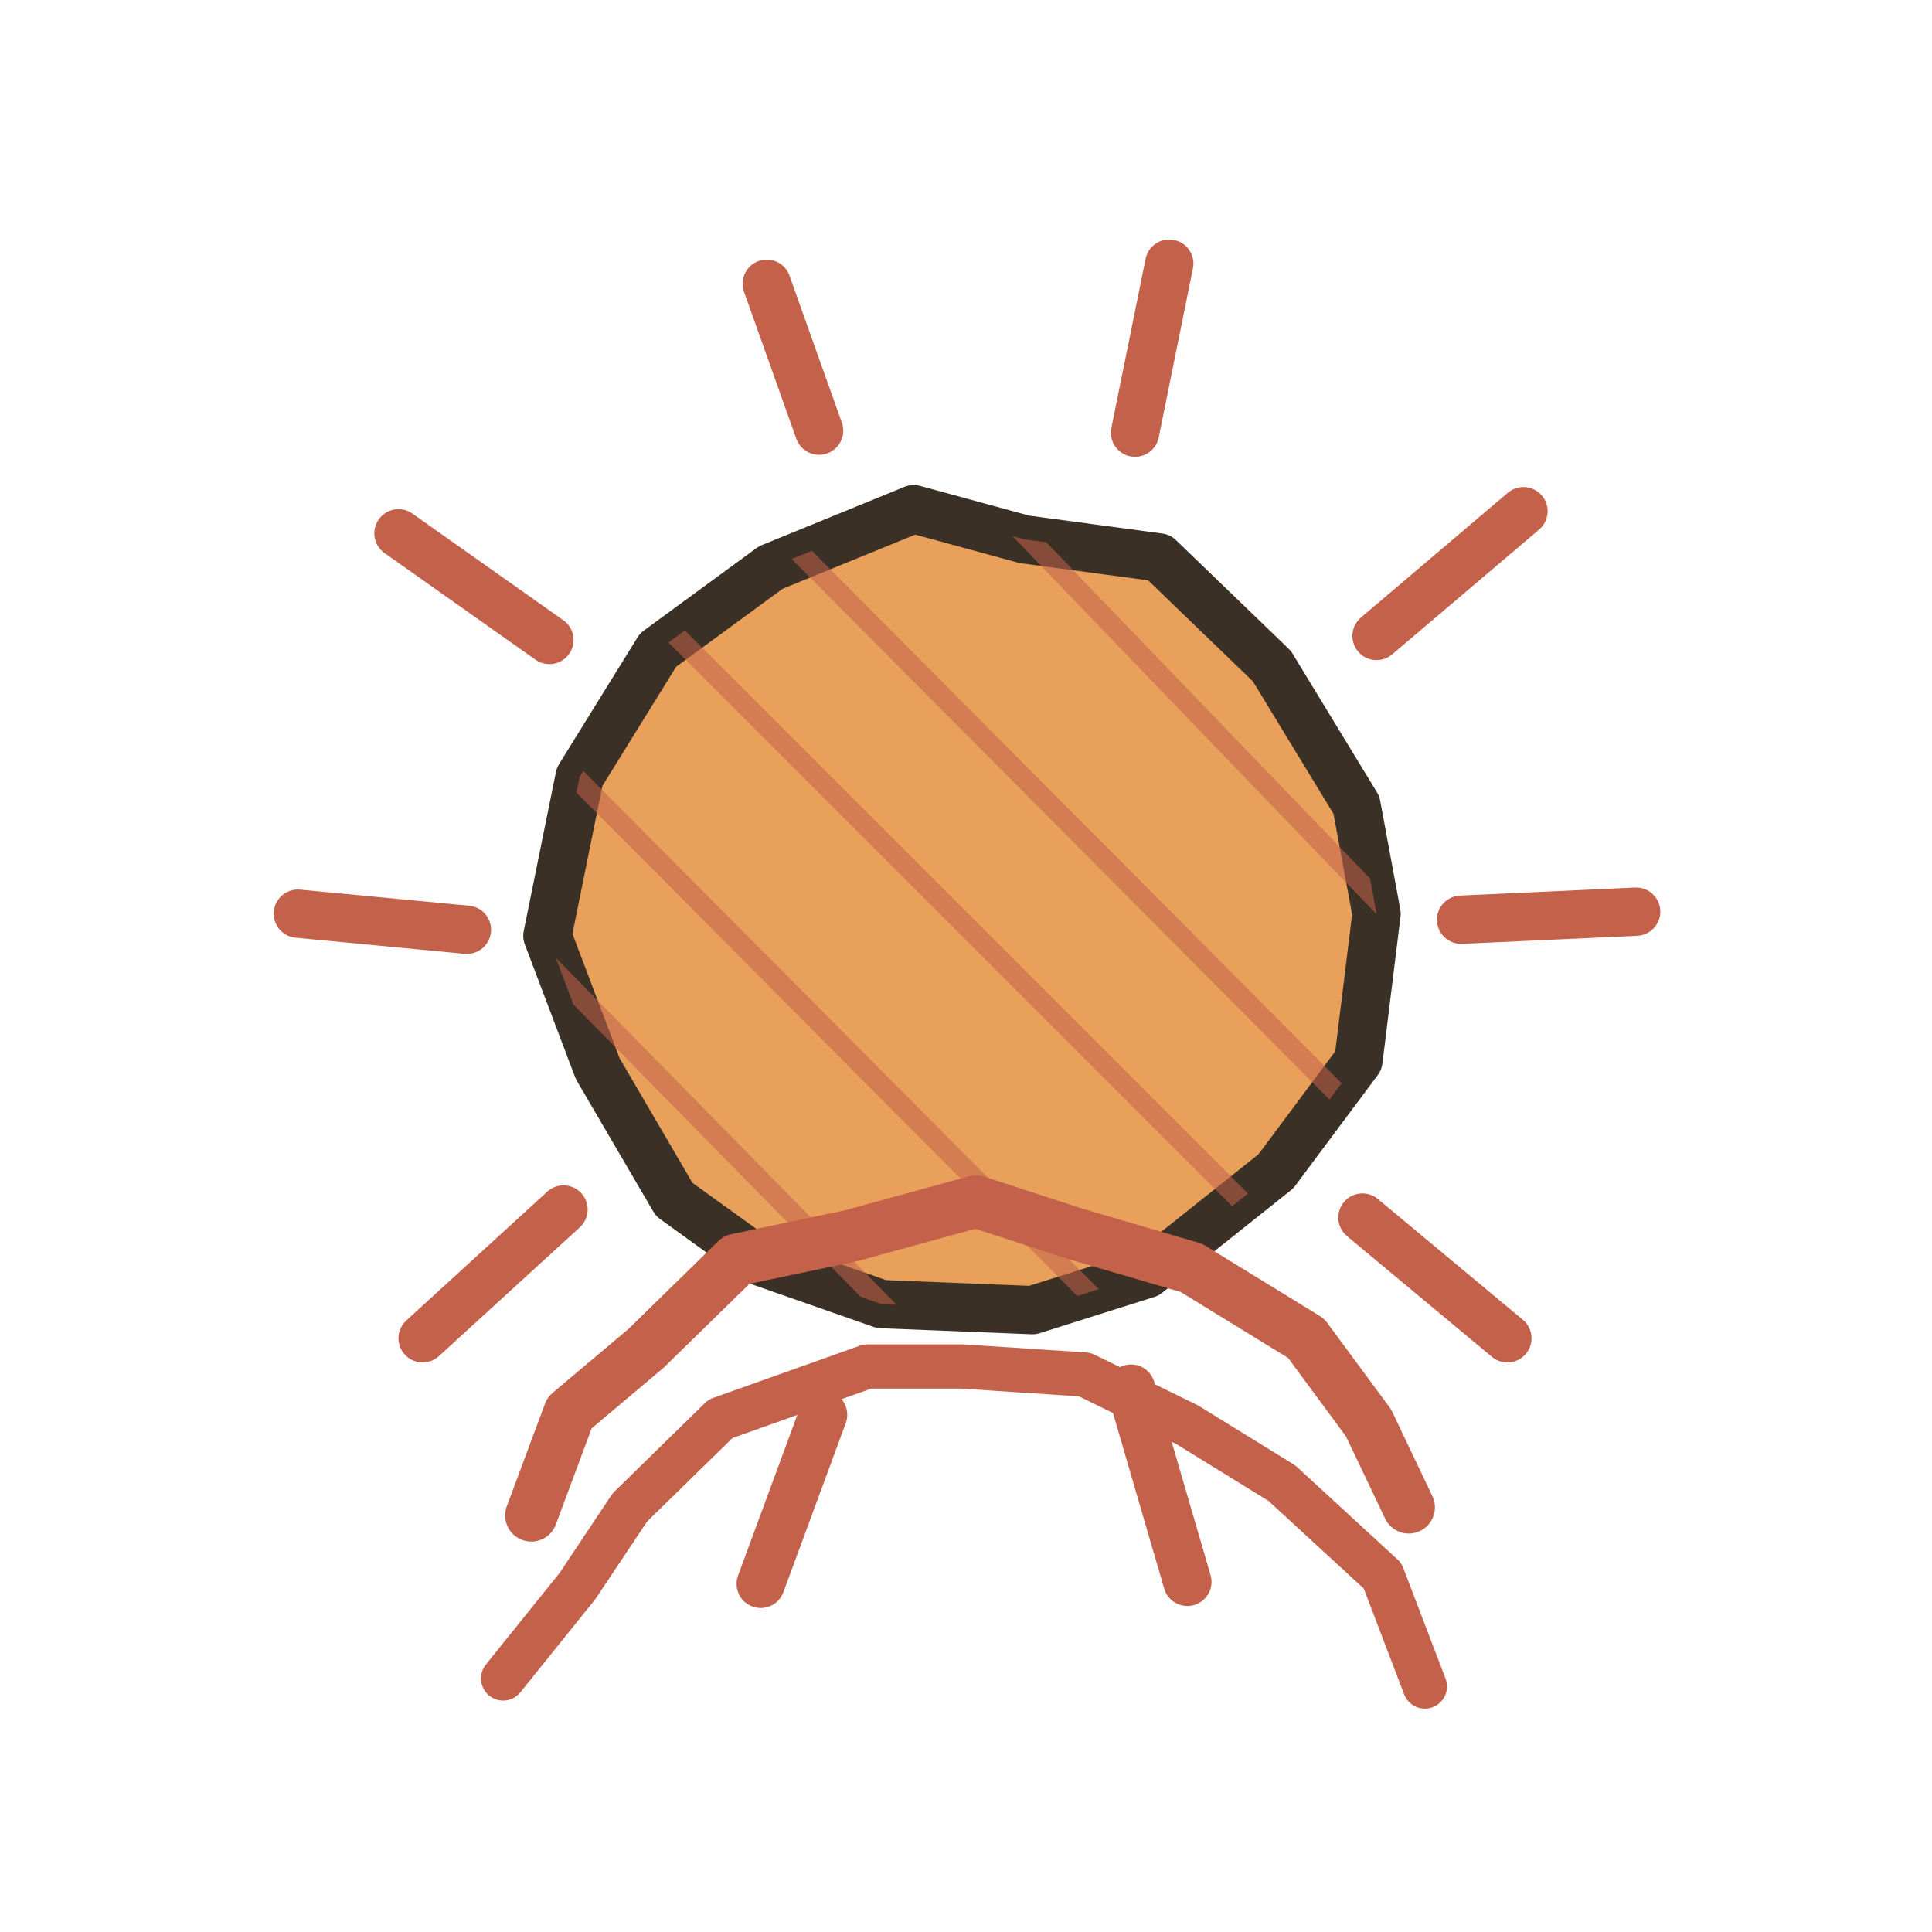
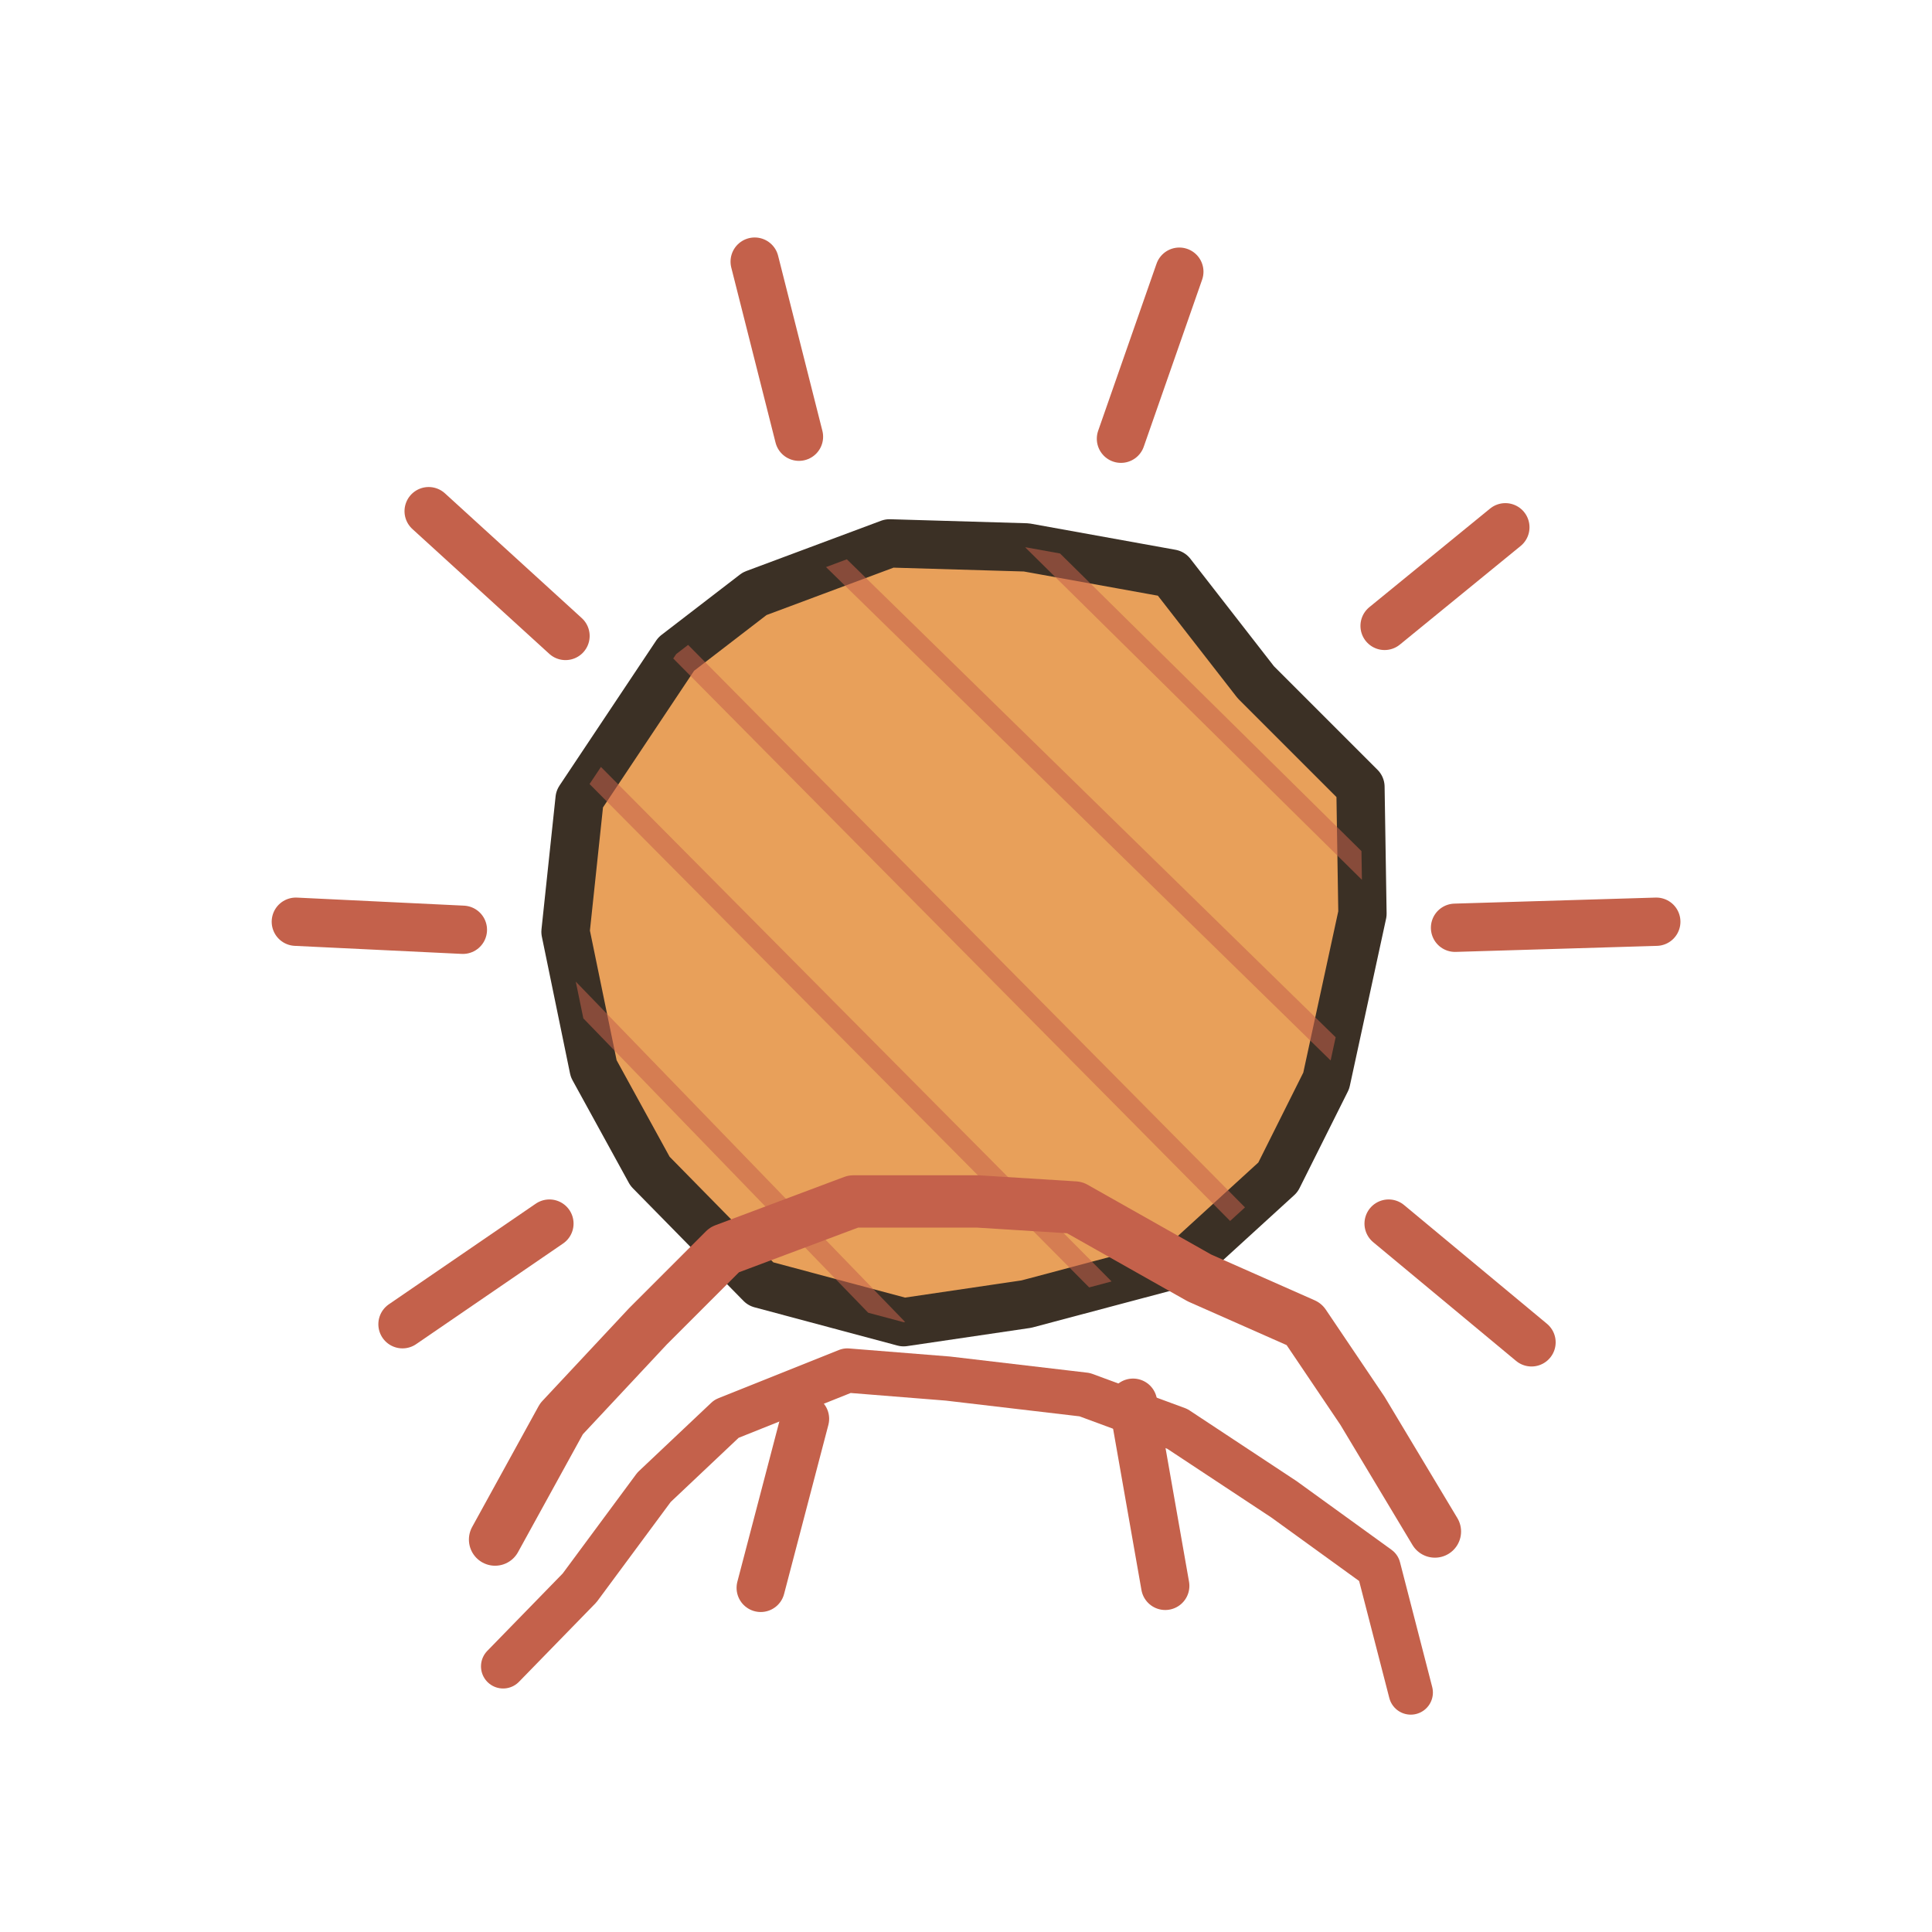
<svg xmlns="http://www.w3.org/2000/svg" viewBox="0 0 96 96" width="96" height="96">
-   <path d="M68.4,45.4L67.5,52.7L63.4,58.2L57.0,63.3L51.3,65.1L43.8,64.8L37.8,62.7L33.5,59.6L29.7,53.1L27.2,46.5L28.8,38.6L32.7,32.3L38.3,28.2L45.4,25.3L50.9,26.8L57.6,27.7L63.2,33.1L67.4,40.0Z" fill="#E8A05A" stroke="#3B3025" stroke-width="2.4" stroke-linecap="round" stroke-linejoin="round" />
+   <path d="M67.7,45.4L65.9,53.7L63.5,58.5L58.9,62.7L51.0,64.8L44.9,65.7L37.8,63.8L32.3,58.2L29.5,53.1L28.1,46.3L28.8,39.7L33.6,32.5L37.5,29.5L44.2,27.0L51.0,27.2L58.2,28.5L62.4,33.9L67.6,39.1Z" fill="#E8A05A" stroke="#3B3025" stroke-width="2.4" stroke-linecap="round" stroke-linejoin="round" />
  <clipPath id="cmeteocanicule0">
-     <path d="M68.4,45.4L67.5,52.7L63.4,58.2L57.0,63.3L51.3,65.1L43.8,64.8L37.8,62.7L33.5,59.6L29.7,53.1L27.2,46.5L28.8,38.6L32.7,32.3L38.3,28.2L45.4,25.3L50.9,26.8L57.6,27.7L63.2,33.1L67.4,40.0Z" />
+     <path d="M67.7,45.4L65.9,53.7L63.5,58.5L58.9,62.7L51.0,64.8L44.9,65.7L37.8,63.8L32.3,58.2L29.5,53.1L28.1,46.3L28.8,39.7L33.6,32.5L37.5,29.5L44.2,27.0L51.0,27.2L58.2,28.5L62.4,33.9L67.6,39.1Z" />
  </clipPath>
  <g clip-path="url(#cmeteocanicule0)">
-     <path d="M78.7,-25.2L118.4,15.1M73.7,-19.2L112.6,21.4M67.2,-13.1L107.6,26.4M61.6,-7.8L102.0,31.5M56.4,-2.5L95.7,38.1M50.6,4.0L91.3,43.0M45.0,8.8L84.9,48.4M39.6,14.8L78.6,55.3M33.1,20.8L73.1,61.0M28.1,26.1L67.9,65.9M22.1,32.1L61.8,72.0M16.8,37.3L56.4,77.6M11.5,42.4L50.5,82.8M5.8,48.3L45.5,88.3M-0.1,54.9L39.3,94.7M-5.6,60.3L33.9,100.2M-11.4,64.9L27.8,105.0M-17.6,71.0L22.6,111.4" stroke="#C4614B" stroke-width="1.0" fill="none" stroke-opacity="0.55" />
+     <path d="M79.5,-24.7L118.4,14.8M73.2,-19.4L112.6,21.0M67.4,-14.0L107.5,27.1M62.4,-7.5L102.1,32.2M56.1,-2.9L96.8,37.5M50.3,3.4L90.0,44.0M44.9,9.5L85.4,49.1M39.3,15.0L78.9,54.1M33.6,20.2L74.1,59.8M27.9,26.4L67.6,66.5M22.1,31.0L61.9,71.1M17.1,37.6L56.0,77.8M11.1,43.2L51.0,82.5M5.8,48.9L45.4,88.8M-0.0,54.2L40.2,94.5M-6.5,60.6L34.2,100.4M-11.0,65.8L27.8,105.8M-17.9,71.8L22.3,110.8" stroke="#C4614B" stroke-width="1.0" fill="none" stroke-opacity="0.55" />
  </g>
-   <path d="M72.6,45.7L81.3,45.3" fill="none" stroke="#C4614B" stroke-width="2.4" stroke-linecap="round" stroke-linejoin="round" />
-   <path d="M67.7,60.5L74.9,66.5" fill="none" stroke="#C4614B" stroke-width="2.4" stroke-linecap="round" stroke-linejoin="round" />
-   <path d="M56.2,69.0L59.0,78.6" fill="none" stroke="#C4614B" stroke-width="2.4" stroke-linecap="round" stroke-linejoin="round" />
-   <path d="M40.9,70.3L37.8,78.7" fill="none" stroke="#C4614B" stroke-width="2.4" stroke-linecap="round" stroke-linejoin="round" />
-   <path d="M28.0,60.1L21.0,66.5" fill="none" stroke="#C4614B" stroke-width="2.4" stroke-linecap="round" stroke-linejoin="round" />
-   <path d="M23.2,46.2L14.8,45.4" fill="none" stroke="#C4614B" stroke-width="2.4" stroke-linecap="round" stroke-linejoin="round" />
-   <path d="M27.3,31.8L19.8,26.5" fill="none" stroke="#C4614B" stroke-width="2.4" stroke-linecap="round" stroke-linejoin="round" />
-   <path d="M40.7,21.4L38.1,14.1" fill="none" stroke="#C4614B" stroke-width="2.4" stroke-linecap="round" stroke-linejoin="round" />
-   <path d="M56.4,21.5L58.1,13.1" fill="none" stroke="#C4614B" stroke-width="2.4" stroke-linecap="round" stroke-linejoin="round" />
-   <path d="M68.4,31.6L75.7,25.4" fill="none" stroke="#C4614B" stroke-width="2.4" stroke-linecap="round" stroke-linejoin="round" />
-   <path d="M26.4,75.3L28.3,70.2L32.1,67.0L36.6,62.6L42.3,61.4L48.5,59.7L53.4,61.3L59.2,63.0L64.9,66.5L68.0,70.7L70.0,74.9" fill="none" stroke="#C4614B" stroke-width="2.6" stroke-linecap="round" stroke-linejoin="round" />
-   <path d="M25.0,83.4L28.7,78.8L31.3,74.9L35.8,70.5L43.1,67.9L47.8,67.9L53.9,68.3L59.0,70.8L63.7,73.7L68.7,78.3L70.8,83.8" fill="none" stroke="#C4614B" stroke-width="2.2" stroke-linecap="round" stroke-linejoin="round" />
+   <path d="M72.3,46.1L82.3,45.8" fill="none" stroke="#C4614B" stroke-width="2.4" stroke-linecap="round" stroke-linejoin="round" />
+   <path d="M69.0,60.8L76.1,66.7" fill="none" stroke="#C4614B" stroke-width="2.4" stroke-linecap="round" stroke-linejoin="round" />
+   <path d="M56.3,69.7L57.9,78.8" fill="none" stroke="#C4614B" stroke-width="2.4" stroke-linecap="round" stroke-linejoin="round" />
+   <path d="M40.0,70.5L37.8,78.9" fill="none" stroke="#C4614B" stroke-width="2.4" stroke-linecap="round" stroke-linejoin="round" />
+   <path d="M27.3,60.8L20.0,65.8" fill="none" stroke="#C4614B" stroke-width="2.4" stroke-linecap="round" stroke-linejoin="round" />
+   <path d="M23.0,46.2L14.7,45.8" fill="none" stroke="#C4614B" stroke-width="2.4" stroke-linecap="round" stroke-linejoin="round" />
+   <path d="M28.1,31.6L21.3,25.4" fill="none" stroke="#C4614B" stroke-width="2.4" stroke-linecap="round" stroke-linejoin="round" />
+   <path d="M39.7,21.7L37.5,13.0" fill="none" stroke="#C4614B" stroke-width="2.4" stroke-linecap="round" stroke-linejoin="round" />
+   <path d="M55.7,21.8L58.6,13.5" fill="none" stroke="#C4614B" stroke-width="2.4" stroke-linecap="round" stroke-linejoin="round" />
+   <path d="M68.8,31.1L74.8,26.2" fill="none" stroke="#C4614B" stroke-width="2.4" stroke-linecap="round" stroke-linejoin="round" />
+   <path d="M24.6,76.5L27.9,70.5L32.2,65.9L36.0,62.1L42.4,59.7L48.6,59.7L53.4,60.0L59.6,63.5L64.8,65.8L67.7,70.1L71.3,76.1" fill="none" stroke="#C4614B" stroke-width="2.6" stroke-linecap="round" stroke-linejoin="round" />
+   <path d="M25.0,82.8L28.8,78.9L32.5,73.9L36.1,70.5L42.1,68.1L47.1,68.5L53.9,69.3L58.5,71.0L63.8,74.5L68.5,77.9L70.1,84.1" fill="none" stroke="#C4614B" stroke-width="2.2" stroke-linecap="round" stroke-linejoin="round" />
</svg>
